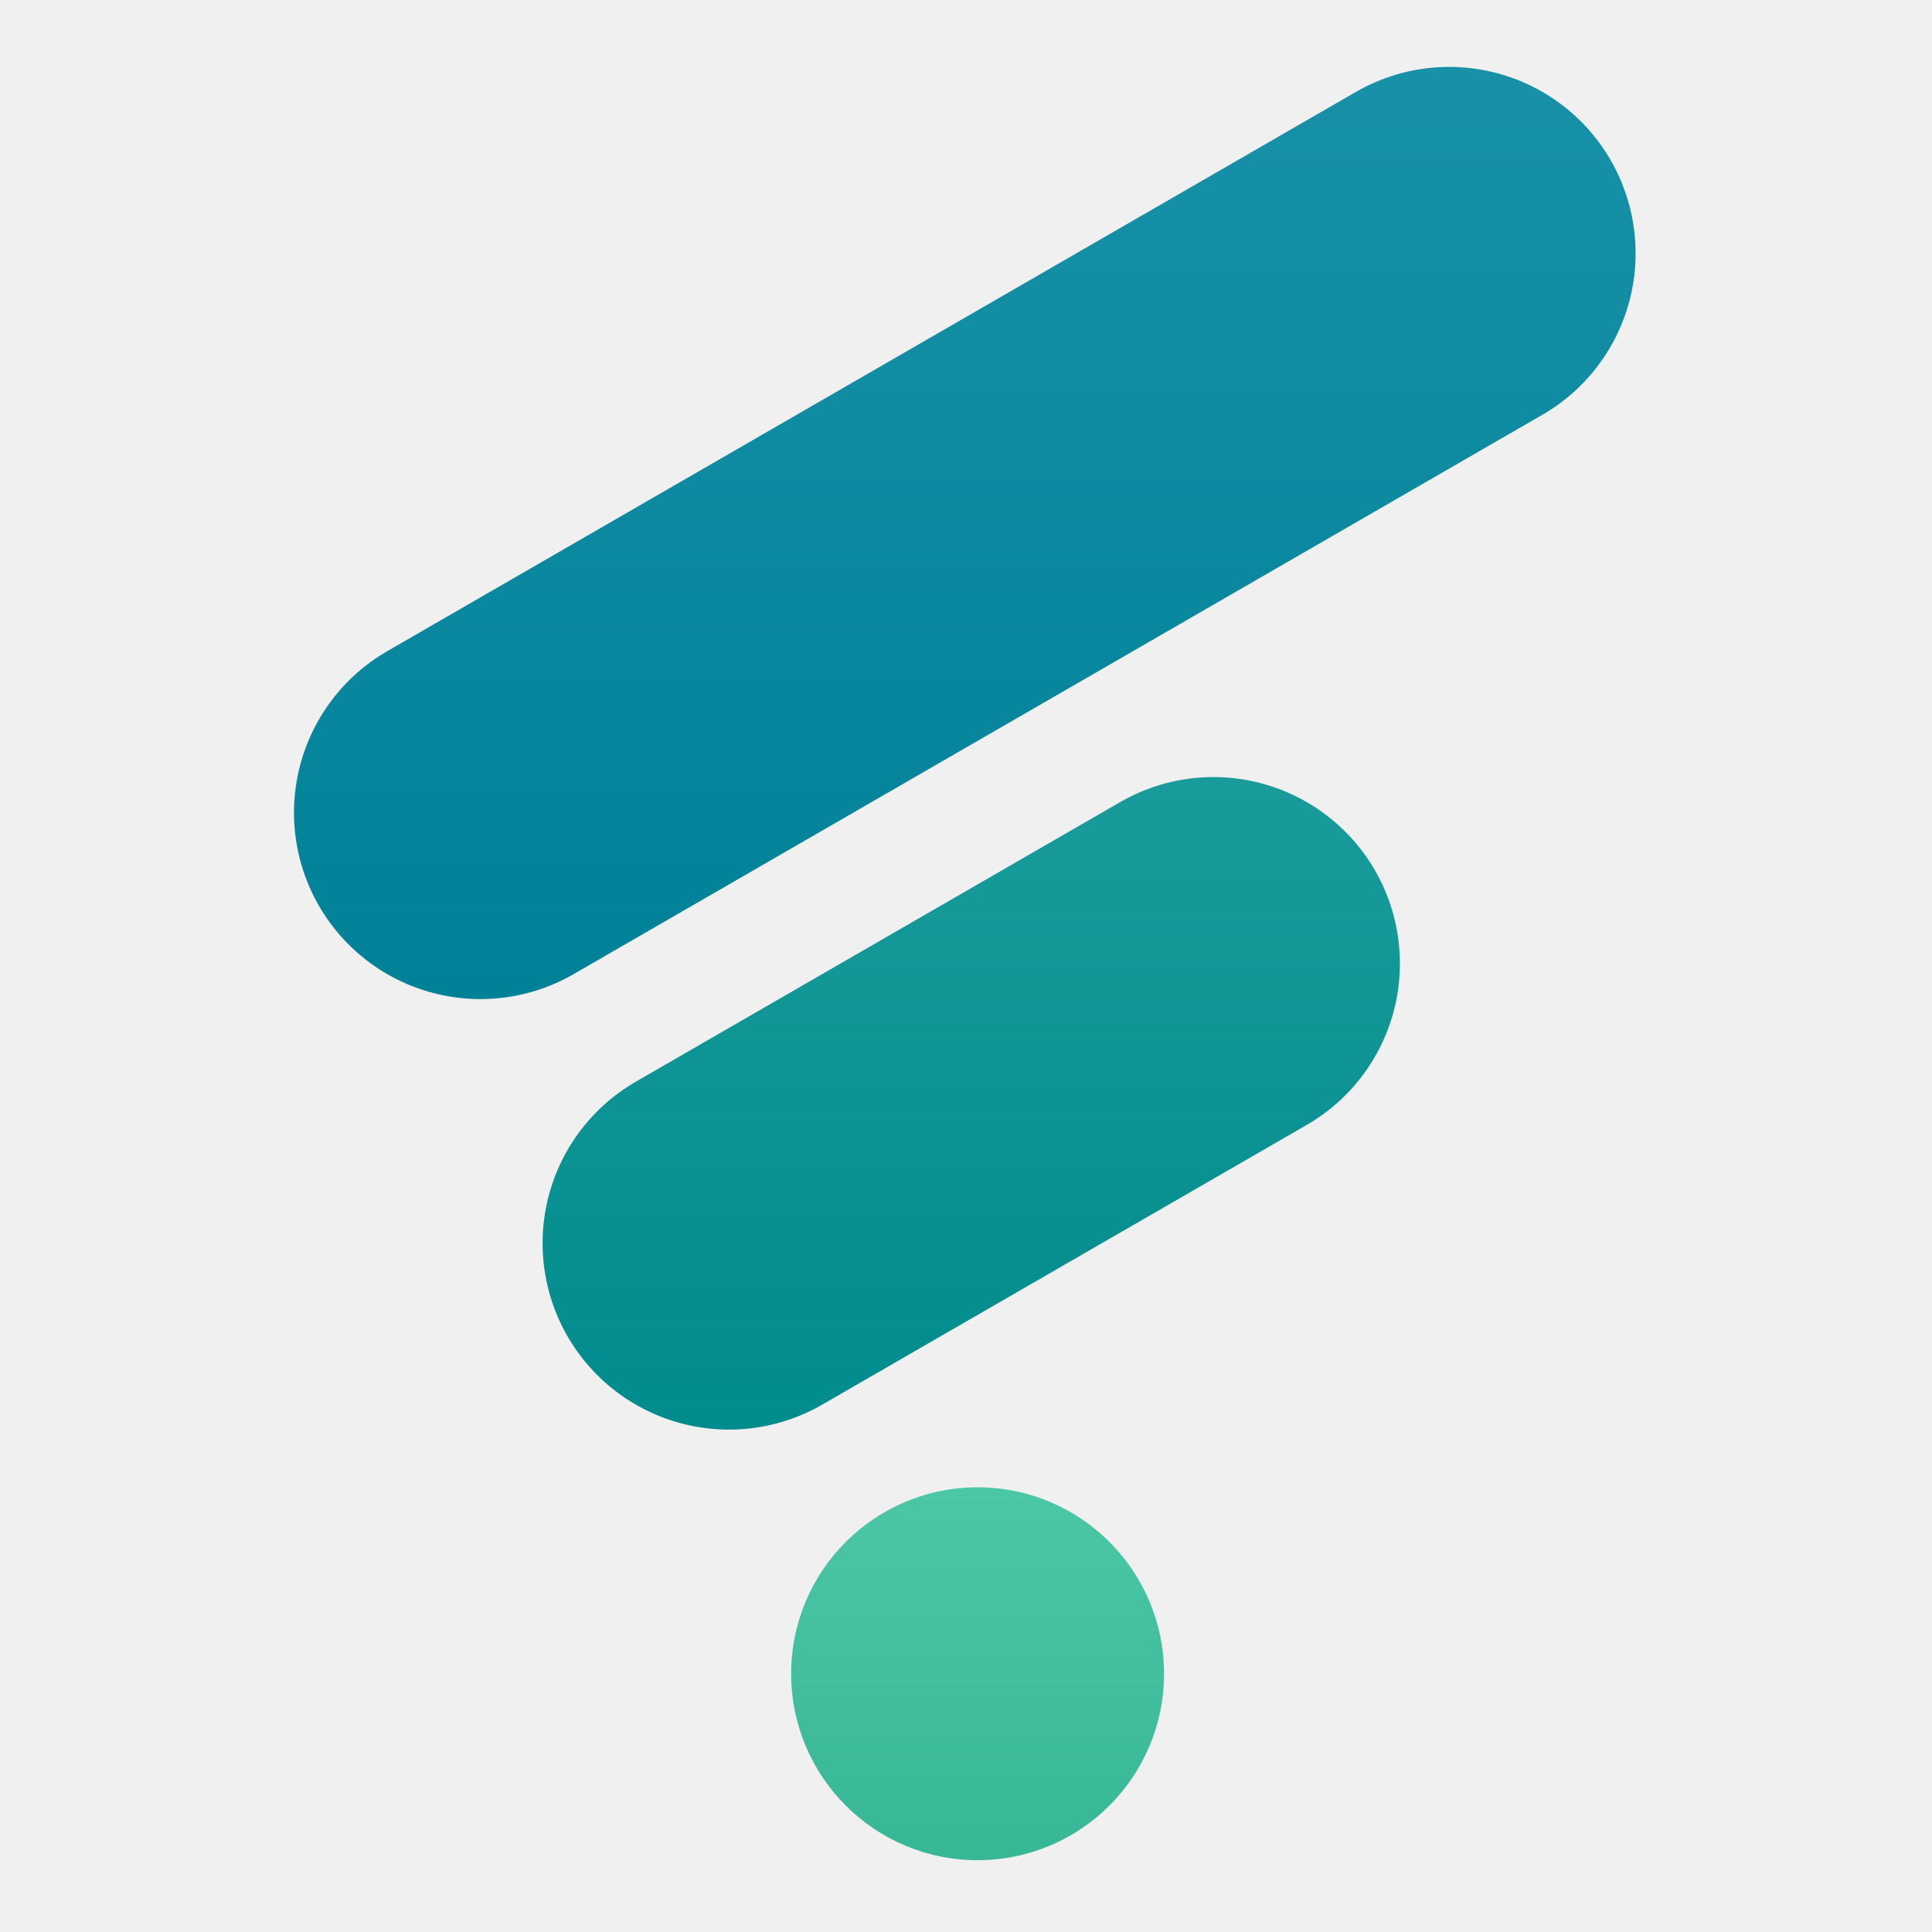
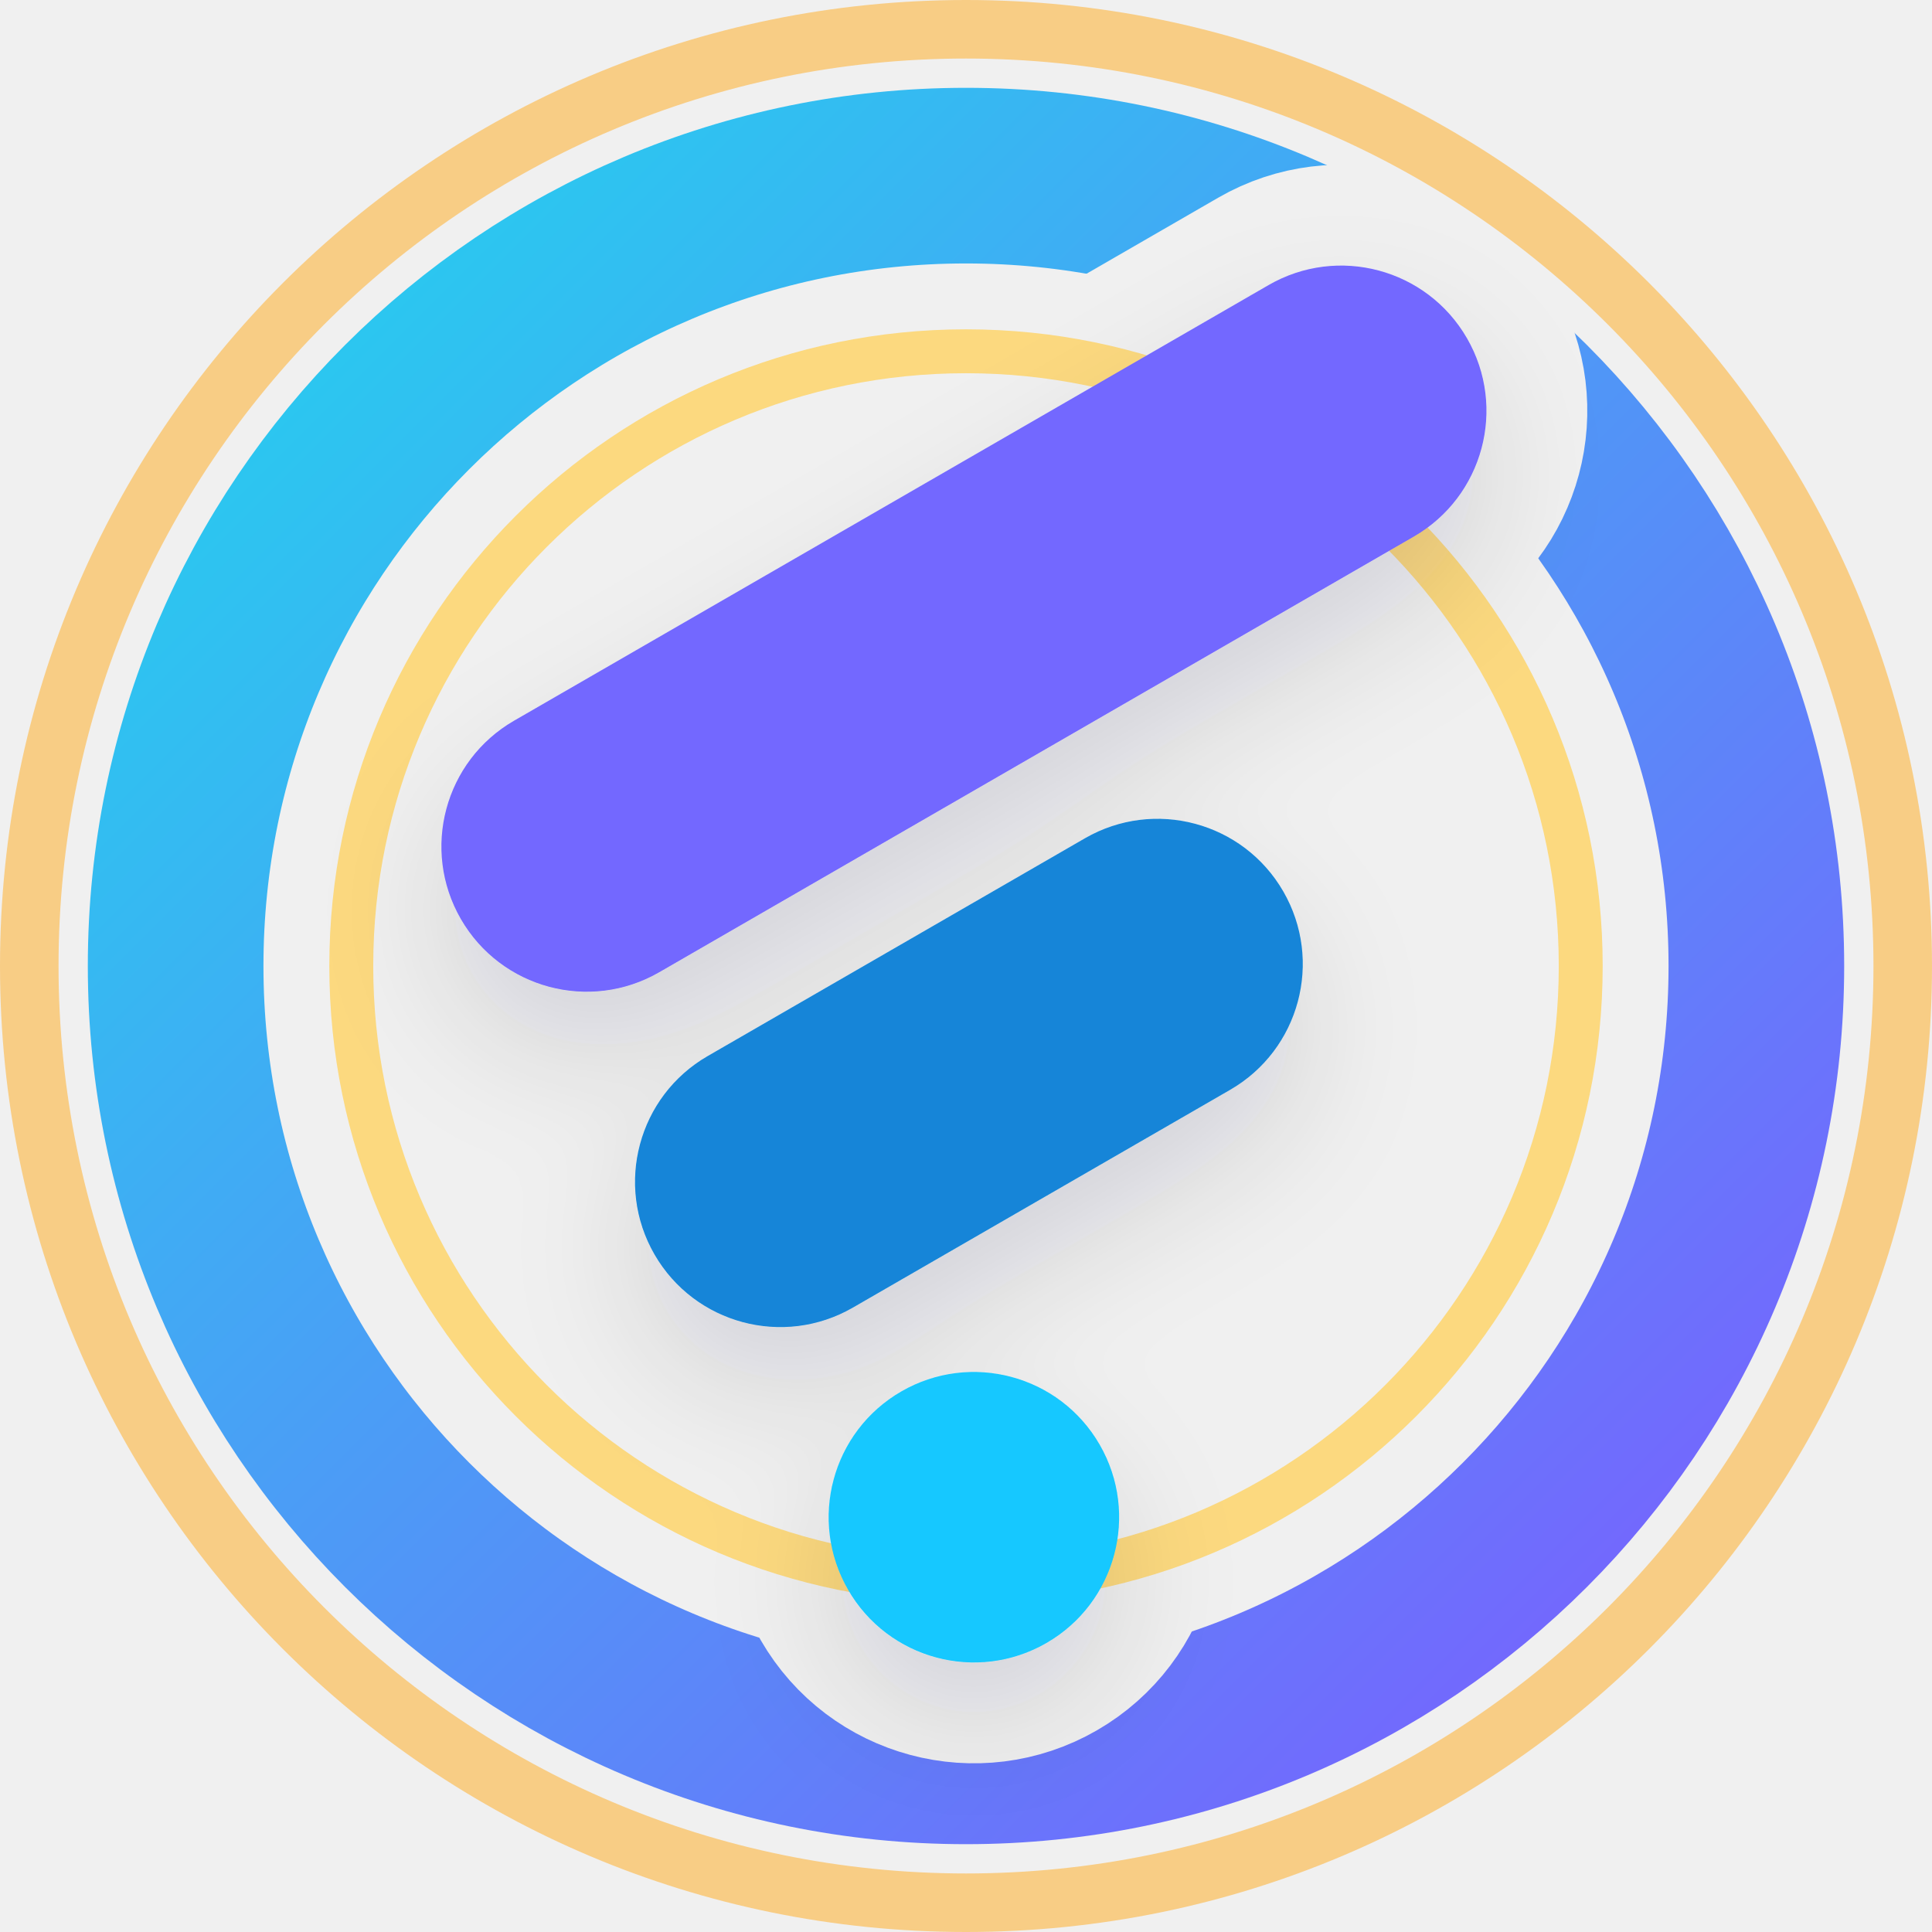
- <svg xmlns="http://www.w3.org/2000/svg" width="240" height="240" viewBox="0 0 240 240">
+ <svg xmlns="http://www.w3.org/2000/svg" width="108" height="108" viewBox="54 54 132 132">
  <defs>
-     <linearGradient id="top" x1="0" y1="8.31" x2="0" y2="124.11" gradientUnits="userSpaceOnUse">
-       <stop offset="0" stop-color="#1891A8" />
-       <stop offset="1" stop-color="#008198" />
-     </linearGradient>
-     <linearGradient id="mid" x1="0" y1="96.53" x2="0" y2="177.59" gradientUnits="userSpaceOnUse">
-       <stop offset="0" stop-color="#1A9B9B" />
-       <stop offset="1" stop-color="#008B8C" />
-     </linearGradient>
-     <linearGradient id="dot" x1="0" y1="184.76" x2="0" y2="231.08" gradientUnits="userSpaceOnUse">
-       <stop offset="0" stop-color="#4BC7A6" />
-       <stop offset="1" stop-color="#37B796" />
+     <filter id="glow-shadow" x="-50%" y="-50%" width="200%" height="200%">
+       <feDropShadow dx="0" dy="5" stdDeviation="5" flood-color="#0F172A" flood-opacity="0.12" />
+     </filter>
+     <path id="shape-top" d="M60.65,89.6L154.18,35.6A18,18 107.59,0 1,178.77 42.19L178.77,42.19A18,18 107.59,0 1,172.18 66.78L78.65,120.78A18,18 106.67,0 1,54.06 114.19L54.06,114.19A18,18 106.67,0 1,60.65 89.6z" />
+     <path id="shape-mid" d="M84.65,131.17L131.42,104.17A18,18 107.83,0 1,156 110.76L156,110.76A18,18 107.83,0 1,149.42 135.35L102.65,162.35A18,18 106.67,0 1,78.06 155.76L78.06,155.76A18,18 106.67,0 1,84.65 131.17z" />
+     <path id="shape-bot" d="M108.65,172.74L108.65,172.74A18,18 116.03,0 1,133.24 179.33L133.24,179.33A18,18 116.03,0 1,126.65 203.92L126.65,203.92A18,18 116.03,0 1,102.06 197.33L102.06,197.33A18,18 116.03,0 1,108.65 172.74z" />
+     <mask id="cutout-mask">
+       <rect x="0" y="0" width="240" height="240" fill="white" />
+       <g transform="translate(15.77, 15.77) scale(0.86856, 0.86856)">
+         <g transform="translate(45.96154, 43.84615) scale(0.6346154, 0.6346154)">
+           <use href="#shape-top" fill="black" stroke="black" stroke-width="25" />
+           <use href="#shape-mid" fill="black" stroke="black" stroke-width="25" />
+           <use href="#shape-bot" fill="black" stroke="black" stroke-width="25" />
+         </g>
+       </g>
+     </mask>
+     <linearGradient id="ring-grad" x1="0%" y1="0%" x2="100%" y2="100%">
+       <stop offset="0%" stop-color="#22D3EE" />
+       <stop offset="100%" stop-color="#7C5CFF" />
    </linearGradient>
  </defs>
-   <g stroke-width="46.32" stroke-linecap="round">
-     <line x1="59.68" y1="100.95" x2="180.02" y2="31.47" stroke="url(#top)" />
-     <line x1="90.56" y1="154.43" x2="150.74" y2="119.69" stroke="url(#mid)" />
+   <circle cx="120" cy="120" r="64" fill="none" stroke="#FFB02E" stroke-width="4" opacity="0.55" />
+   <circle cx="120" cy="120" r="54" fill="none" stroke="url(#ring-grad)" stroke-width="12" mask="url(#cutout-mask)" opacity="1" />
+   <circle cx="120" cy="120" r="42" fill="none" stroke="#FFD25F" stroke-width="3" opacity="0.78" />
+   <g transform="translate(15.77, 15.77) scale(0.86856, 0.86856)" filter="url(#glow-shadow)">
+     <g transform="translate(45.96154, 43.84615) scale(0.6346154, 0.6346154)">
+       <use href="#shape-top" fill="#7367FF" />
+       <use href="#shape-mid" fill="#1685D8" />
+       <use href="#shape-bot" fill="#12C8FF" />
+     </g>
  </g>
-   <circle cx="121.44" cy="207.92" r="23.16" fill="url(#dot)" />
</svg>
